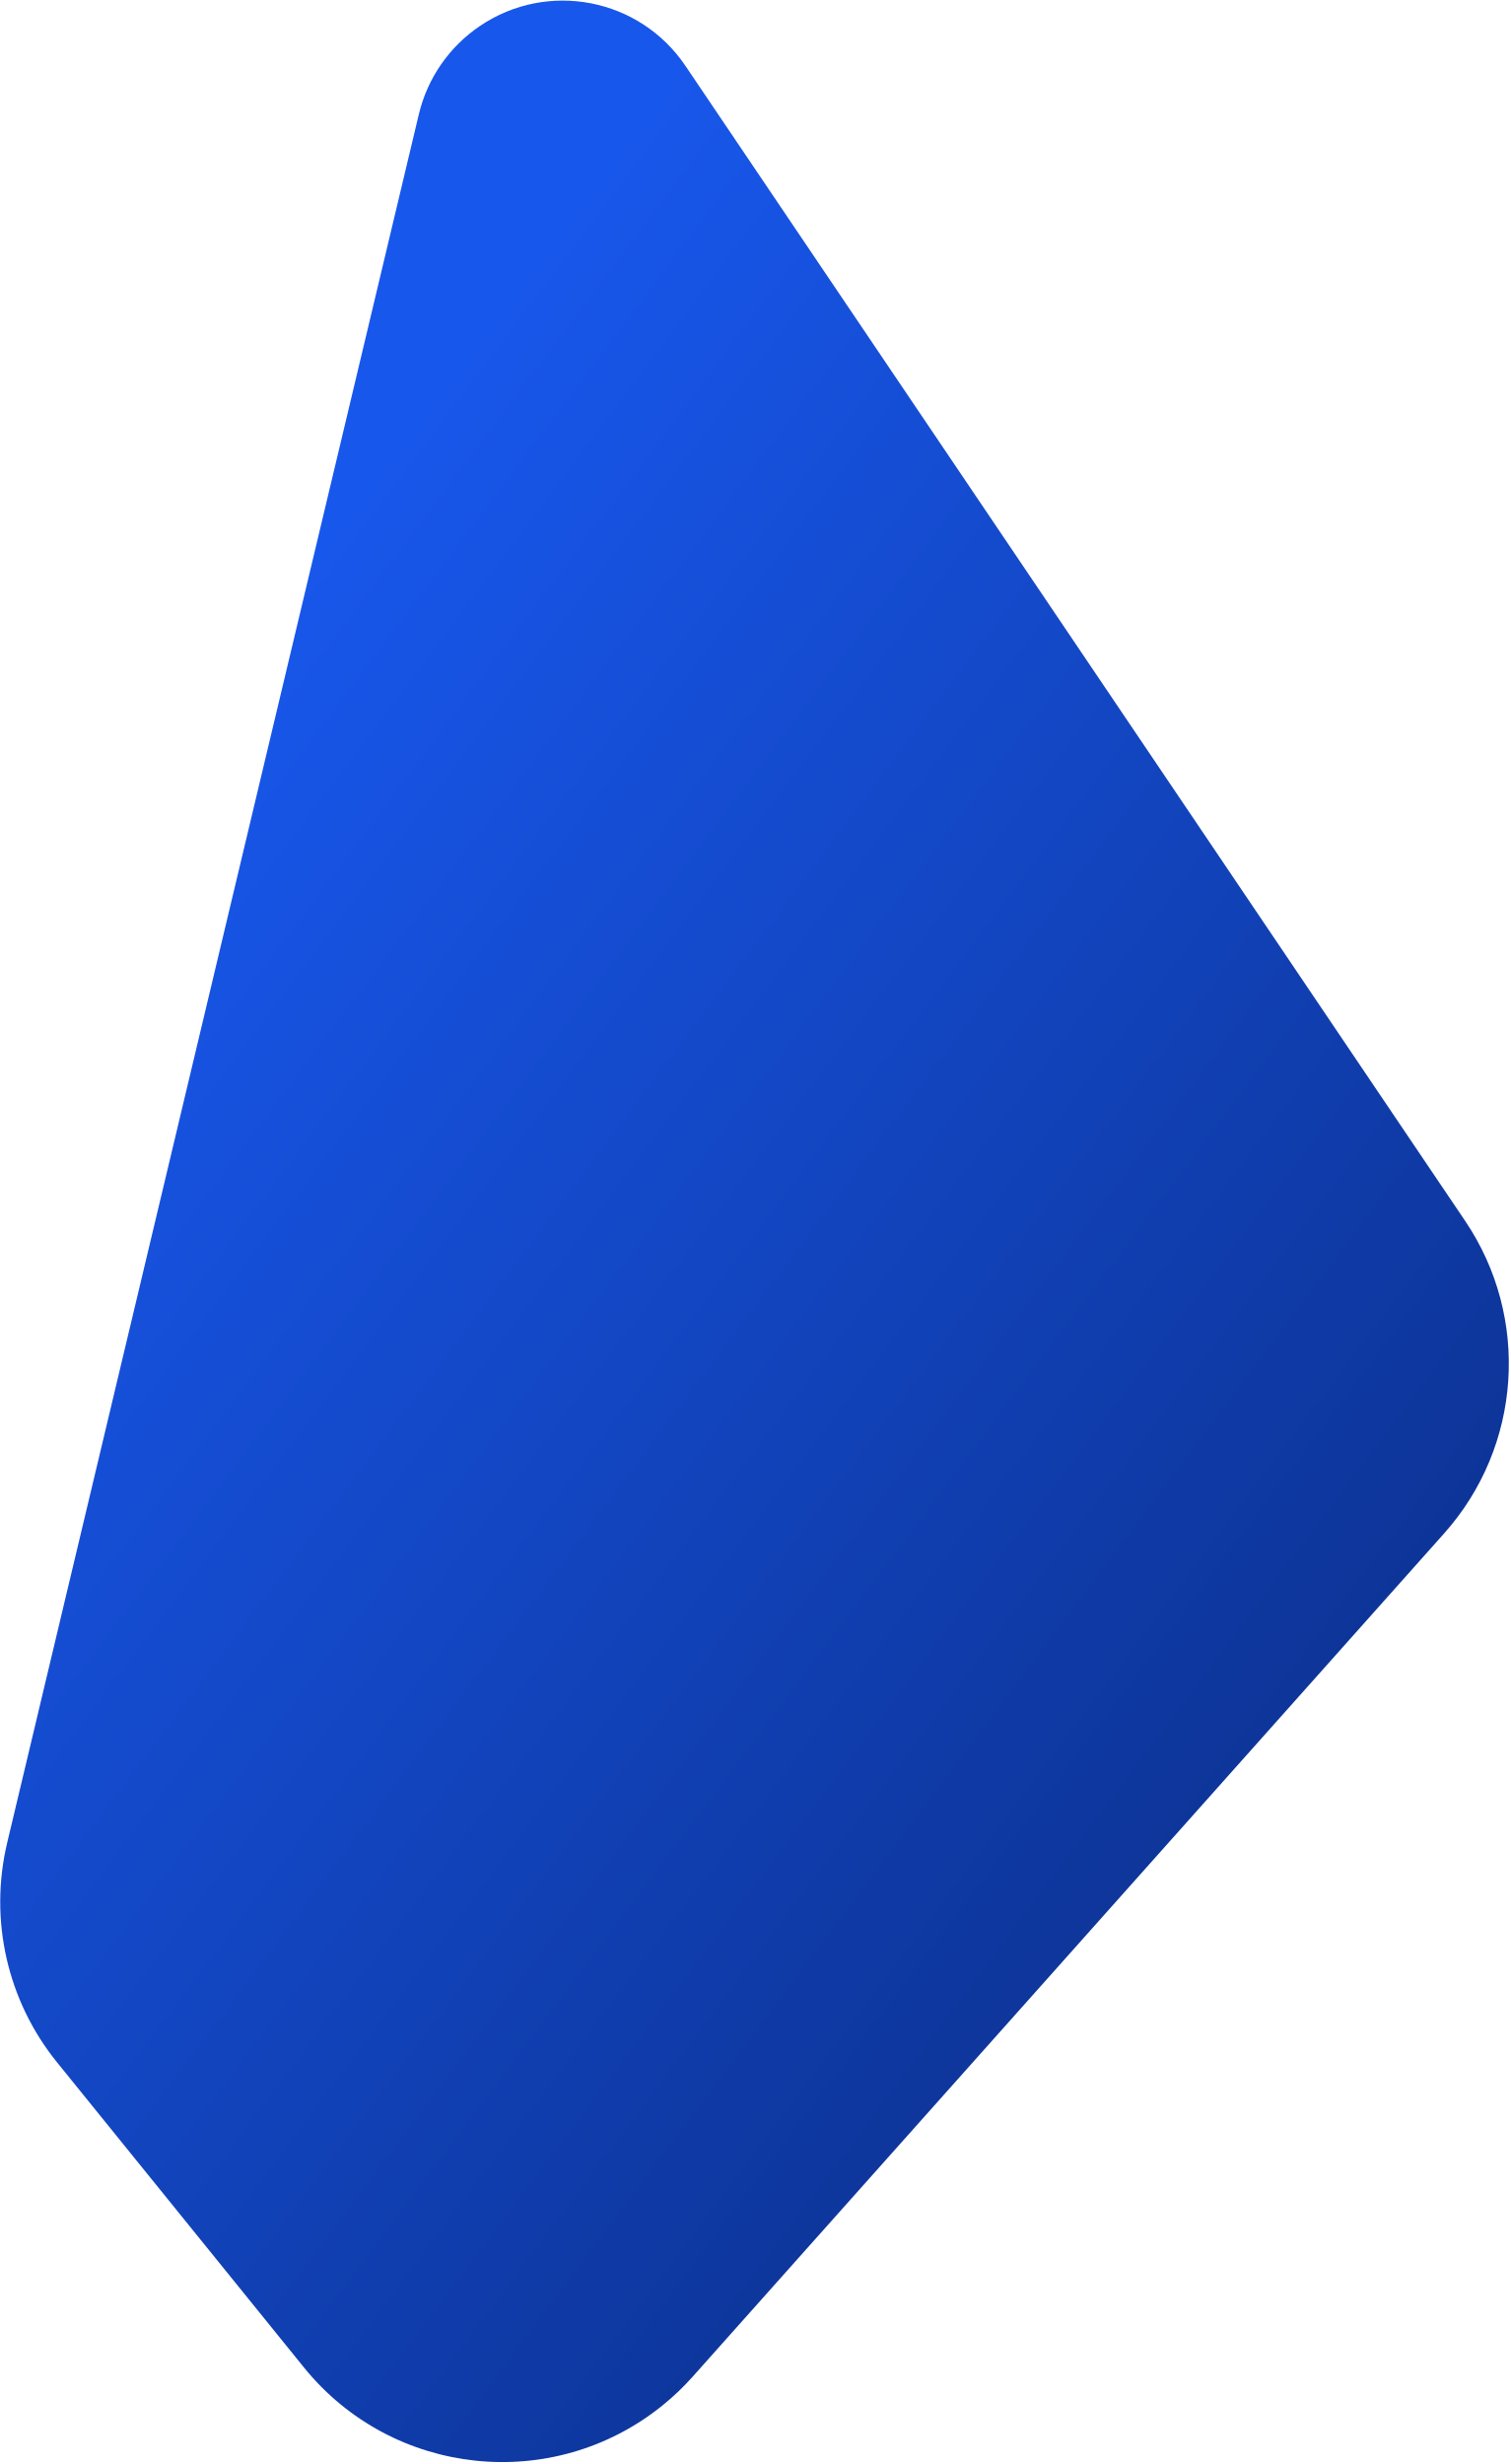
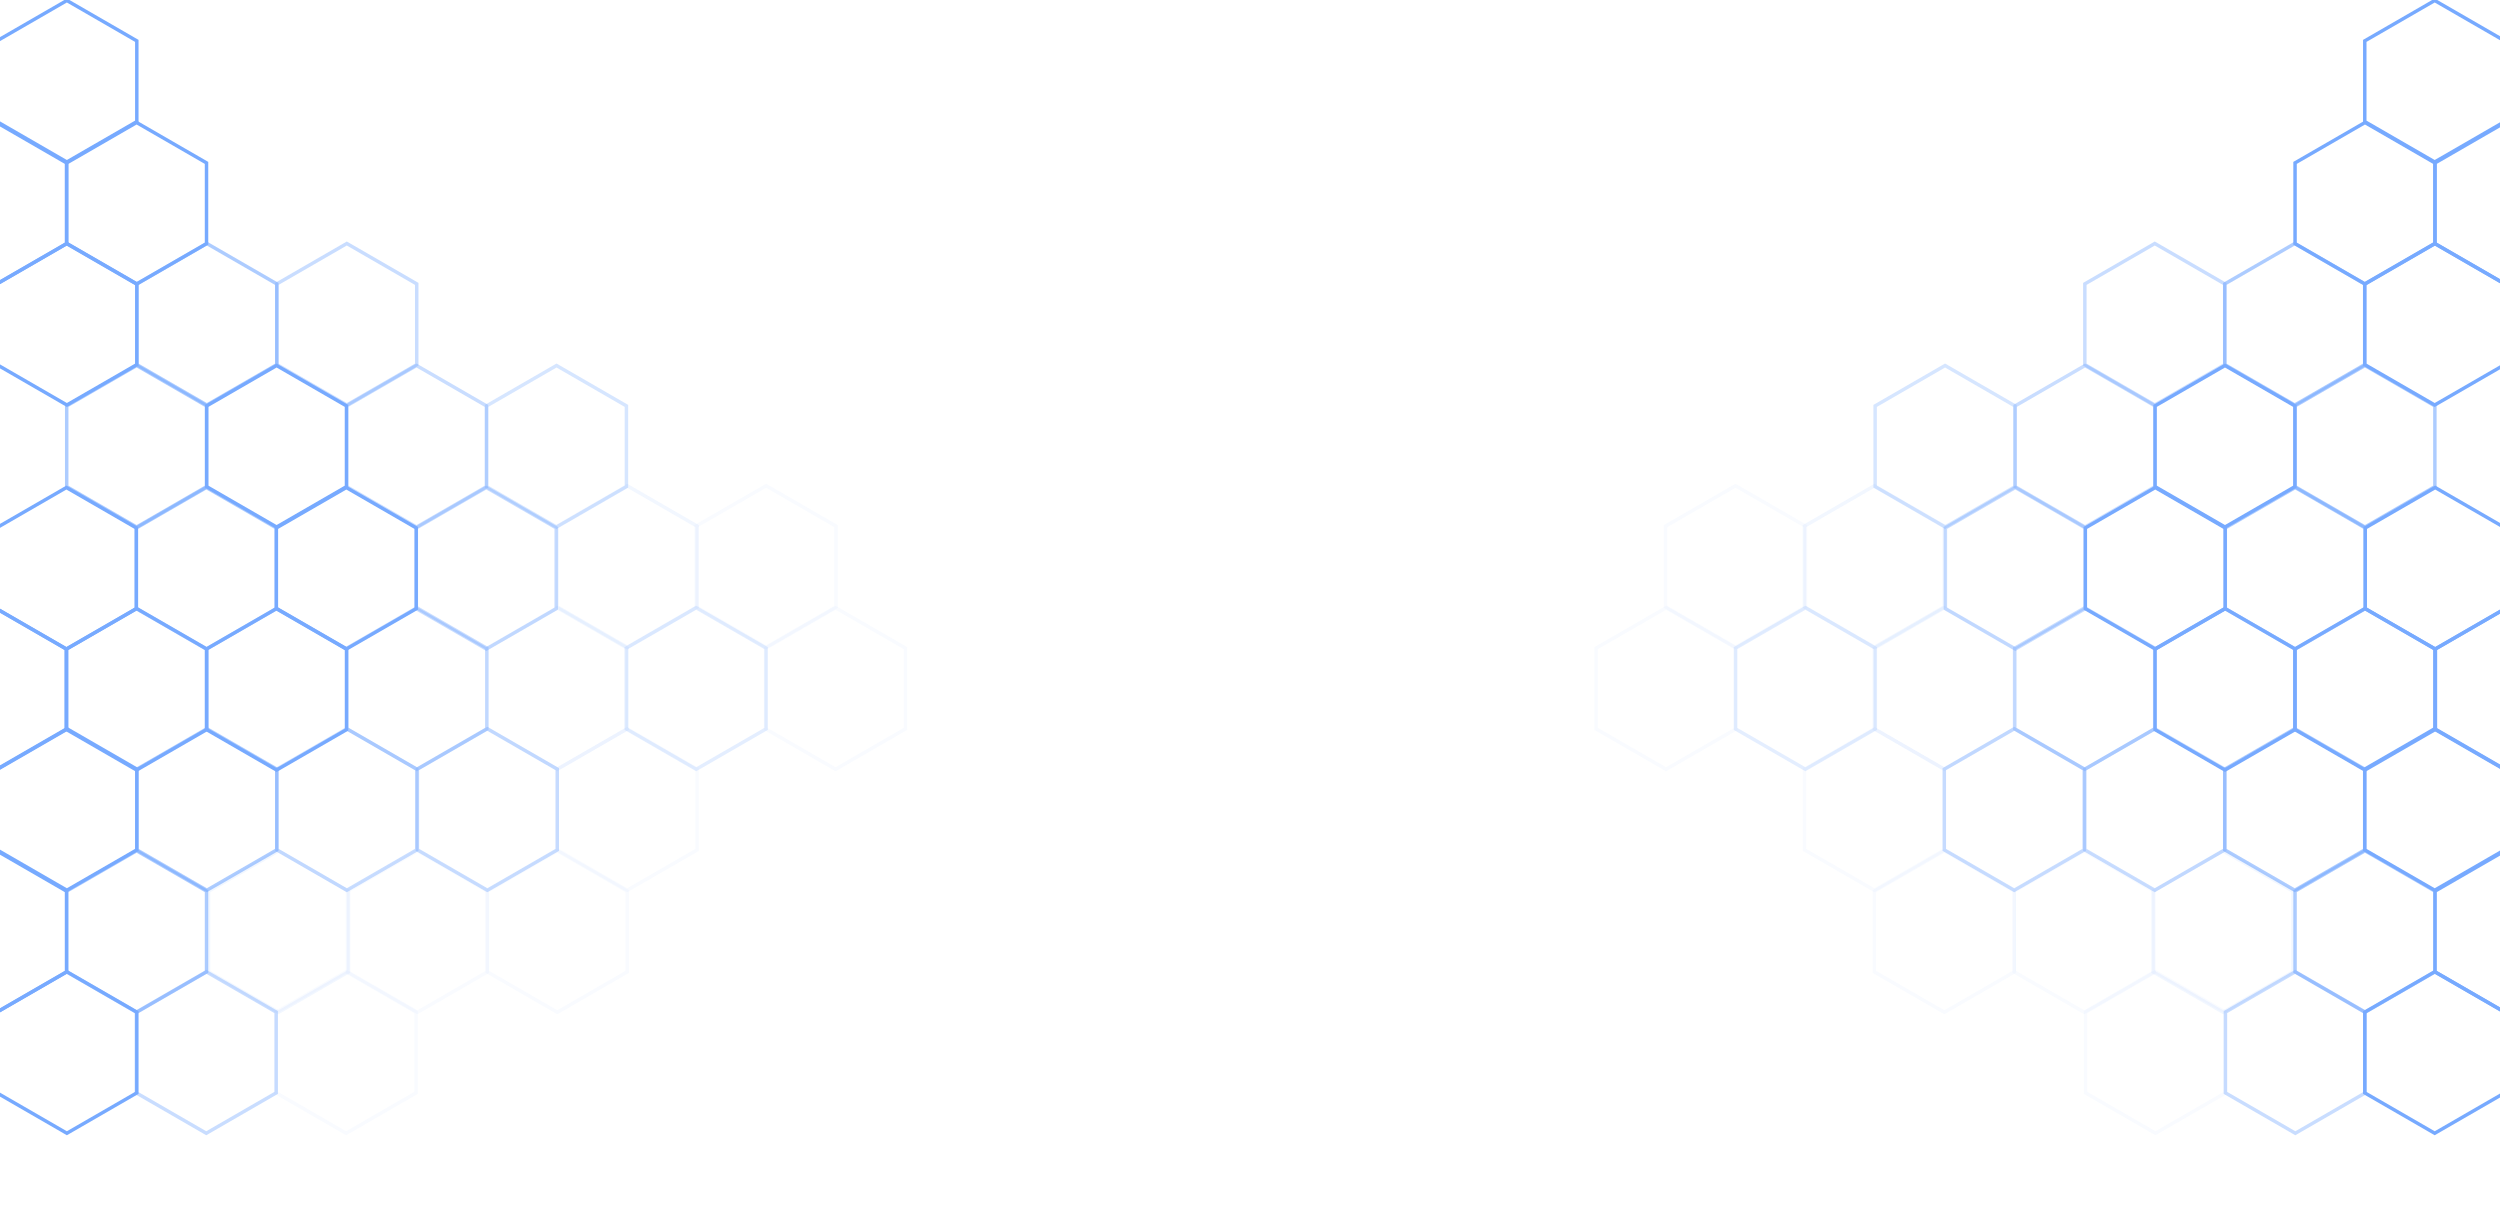
- <svg xmlns="http://www.w3.org/2000/svg" width="592" height="966" viewBox="0 0 592 966">
-   <defs>
-     <linearGradient id="shape-header-hero-a" x1="50%" x2="33.968%" y1="0%" y2="92.527%">
-       <stop offset="0%" stop-color="#0D3497" />
-       <stop offset="100%" stop-color="#1857EB" />
-     </linearGradient>
-   </defs>
-   <path fill="url(#shape-header-hero-a)" fill-rule="evenodd" d="M1000.173,826.702 L760.816,1317.88 L760.816,1317.88 C746.784,1346.676 758.752,1381.394 787.547,1395.427 C800.615,1401.795 815.598,1403.024 829.529,1398.869 L1497.085,1199.806 L1497.085,1199.806 C1526.804,1190.944 1550.729,1168.795 1561.853,1139.846 L1617.05,996.209 L1617.05,996.209 C1636.86,944.656 1611.128,886.804 1559.575,866.994 C1554.513,865.048 1549.3,863.518 1543.99,862.418 L1141.97,779.137 L1110.352,772.587 L1110.352,772.587 C1065.572,763.311 1020.206,785.593 1000.173,826.702 Z" transform="rotate(120 887.748 529.771)" />
+ <svg xmlns="http://www.w3.org/2000/svg" width="1440px" height="700px" viewBox="0 0 1440 700" version="1.1">
+   <defs />
+   <g id="Page-1" stroke="none" stroke-width="1" fill="none" fill-rule="evenodd">
+     <g id="Artboard" stroke-width="2" stroke="#7af">
+       <g id="Group" transform="translate(219.5, 326.5) scale(1, -1) translate(-219.5, -326.5) translate(-83, 0)">
+         <polygon id="Polygon-32" points="80.818 209.468 121.097 232.723 121.097 279.233 80.818 302.488 40.54 279.233 40.54 232.723" />
+         <polygon id="Polygon-34" points="161.697 209.468 201.976 232.723 201.976 279.233 161.697 302.488 121.419 279.233 121.419 232.723" />
+         <polygon id="Polygon-17" points="121.52 0.251 161.799 23.506 161.799 70.016 121.52 93.27 81.241 70.016 81.241 23.506" />
+         <polygon id="Polygon-35" points="121.52 419.719 161.799 442.974 161.799 489.483 121.52 512.738 81.241 489.483 81.241 442.974" />
+         <polygon id="Polygon-36" points="121.238 279.156 161.516 302.41 161.516 348.92 121.238 372.175 80.959 348.92 80.959 302.41" />
+         <polygon id="Polygon-18" points="81.06 69.938 121.339 93.193 121.339 139.703 81.06 162.958 40.781 139.703 40.781 93.193" />
+         <polygon id="Polygon-37" points="81.06 489.406 121.339 512.661 121.339 559.171 81.06 582.426 40.781 559.171 40.781 512.661" />
+         <polygon id="Polygon-38" opacity="0.6" points="161.697 349.437 201.976 372.692 201.976 419.202 161.697 442.457 121.419 419.202 121.419 372.692" />
+         <polygon id="Polygon-19" points="121.52 140.22 161.799 163.475 161.799 209.985 121.52 233.24 81.241 209.985 81.241 163.475" />
+         <polygon id="Polygon-39" points="121.52 559.688 161.799 582.943 161.799 629.453 121.52 652.708 81.241 629.453 81.241 582.943" />
+         <polygon id="Polygon-40" points="242.315 209.468 282.593 232.723 282.593 279.233 242.315 302.488 202.036 279.233 202.036 232.723" />
+         <polygon id="Polygon-41" opacity="0.6" points="202.137 419.719 242.416 442.974 242.416 489.483 202.137 512.738 161.858 489.483 161.858 442.974" />
+         <polygon id="Polygon-42" opacity="0.6" points="201.855 279.156 242.133 302.41 242.133 348.92 201.855 372.175 161.576 348.92 161.576 302.41" />
+         <polygon id="Polygon-21" opacity="0.6" points="161.677 69.938 201.956 93.193 201.956 139.703 161.677 162.958 121.398 139.703 121.398 93.193" />
+         <polygon id="Polygon-43" points="161.677 489.406 201.956 512.661 201.956 559.171 161.677 582.426 121.398 559.171 121.398 512.661" />
+         <polygon id="Polygon-44" points="242.315 349.437 282.593 372.692 282.593 419.202 242.315 442.457 202.036 419.202 202.036 372.692" />
+         <polygon id="Polygon-22" opacity="0.6" points="202.137 140.22 242.416 163.475 242.416 209.985 202.137 233.24 161.858 209.985 161.858 163.475" />
+         <polygon id="Polygon-47" opacity="0.4" points="282.754 419.719 323.033 442.974 323.033 489.483 282.754 512.738 242.475 489.483 242.475 442.974" />
+         <polygon id="Polygon-48" points="282.472 279.156 322.751 302.41 322.751 348.92 282.472 372.175 242.193 348.92 242.193 302.41" />
+         <polygon id="Polygon-50" opacity="0.4" points="322.932 349.437 363.21 372.692 363.21 419.202 322.932 442.457 282.653 419.202 282.653 372.692" />
+         <polygon id="Polygon-25" opacity="0.4" points="282.754 140.22 323.033 163.475 323.033 209.985 282.754 233.24 242.475 209.985 242.475 163.475" />
+         <polygon id="Polygon-54" opacity="0.4" points="363.089 279.156 403.368 302.41 403.368 348.92 363.089 372.175 322.81 348.92 322.81 302.41" />
+         <polygon id="Polygon-58" opacity="0.4" points="323.092 209.907 363.371 233.162 363.371 279.672 323.092 302.927 282.814 279.672 282.814 233.162" />
+         <polygon id="Polygon-60" opacity="0.4" points="363.71 140.22 403.988 163.475 403.988 209.985 363.71 233.24 323.431 209.985 323.431 163.475" />
+         <polygon id="Polygon-61" opacity="0.4" points="201.795 0.251 242.074 23.506 242.074 70.016 201.795 93.27 161.516 70.016 161.516 23.506" />
+         <polygon id="Polygon-56" opacity="0.3" points="403.549 349.437 443.827 372.692 443.827 419.202 403.549 442.457 363.27 419.202 363.27 372.692" />
+         <polygon id="Polygon-66" opacity="0.1" points="243.431 69.938 283.71 93.193 283.71 139.703 243.431 162.958 203.152 139.703 203.152 93.193" />
+         <polygon id="Polygon-70" opacity="0.05" points="564.267 209.907 604.546 233.162 604.546 279.672 564.267 302.927 523.988 279.672 523.988 233.162" />
+         <polygon id="Polygon-65" opacity="0.05" points="444.267 140.22 484.546 163.475 484.546 209.985 444.267 233.24 403.988 209.985 403.988 163.475" />
+         <polygon id="Polygon-72" opacity="0.05" points="403.988 69.938 444.267 93.193 444.267 139.703 403.988 162.958 363.71 139.703 363.71 93.193" />
+         <polygon id="Polygon-74" opacity="0.05" points="323.431 69.938 363.71 93.193 363.71 139.703 323.431 162.958 283.152 139.703 283.152 93.193" />
+         <polygon id="Polygon-75" opacity="0.05" points="282.352 0.251 322.631 23.506 322.631 70.016 282.352 93.27 242.074 70.016 242.074 23.506" />
+         <polygon id="Polygon-67" opacity="0.2" points="483.988 209.907 524.267 233.162 524.267 279.672 483.988 302.927 443.71 279.672 443.71 233.162" />
+         <polygon id="Polygon-68" opacity="0.1" points="444.267 280.189 484.546 303.444 484.546 349.954 444.267 373.209 403.988 349.954 403.988 303.444" />
+         <polygon id="Polygon-71" opacity="0.1" points="403.988 209.907 444.267 233.162 444.267 279.672 403.988 302.927 363.71 279.672 363.71 233.162" />
+         <polygon id="Polygon-69" opacity="0.05" points="524.267 280.189 564.546 303.444 564.546 349.954 524.267 373.209 483.988 349.954 483.988 303.444" />
+       </g>
+       <g id="Group-Copy-3" transform="translate(1221.406, 326.5) scale(-1, -1) translate(-1221.406, -326.5) translate(918.906, 0)">
+         <polygon id="Polygon-32" points="80.818 209.468 121.097 232.723 121.097 279.233 80.818 302.488 40.54 279.233 40.54 232.723" />
+         <polygon id="Polygon-34" points="161.697 209.468 201.976 232.723 201.976 279.233 161.697 302.488 121.419 279.233 121.419 232.723" />
+         <polygon id="Polygon-17" points="121.52 0.251 161.799 23.506 161.799 70.016 121.52 93.27 81.241 70.016 81.241 23.506" />
+         <polygon id="Polygon-35" points="121.52 419.719 161.799 442.974 161.799 489.483 121.52 512.738 81.241 489.483 81.241 442.974" />
+         <polygon id="Polygon-36" points="121.238 279.156 161.516 302.41 161.516 348.92 121.238 372.175 80.959 348.92 80.959 302.41" />
+         <polygon id="Polygon-18" points="81.06 69.938 121.339 93.193 121.339 139.703 81.06 162.958 40.781 139.703 40.781 93.193" />
+         <polygon id="Polygon-37" points="81.06 489.406 121.339 512.661 121.339 559.171 81.06 582.426 40.781 559.171 40.781 512.661" />
+         <polygon id="Polygon-38" opacity="0.6" points="161.697 349.437 201.976 372.692 201.976 419.202 161.697 442.457 121.419 419.202 121.419 372.692" />
+         <polygon id="Polygon-19" points="121.52 140.22 161.799 163.475 161.799 209.985 121.52 233.24 81.241 209.985 81.241 163.475" />
+         <polygon id="Polygon-39" points="121.52 559.688 161.799 582.943 161.799 629.453 121.52 652.708 81.241 629.453 81.241 582.943" />
+         <polygon id="Polygon-40" points="242.315 209.468 282.593 232.723 282.593 279.233 242.315 302.488 202.036 279.233 202.036 232.723" />
+         <polygon id="Polygon-41" opacity="0.6" points="202.137 419.719 242.416 442.974 242.416 489.483 202.137 512.738 161.858 489.483 161.858 442.974" />
+         <polygon id="Polygon-42" opacity="0.6" points="201.855 279.156 242.133 302.41 242.133 348.92 201.855 372.175 161.576 348.92 161.576 302.41" />
+         <polygon id="Polygon-21" opacity="0.6" points="161.677 69.938 201.956 93.193 201.956 139.703 161.677 162.958 121.398 139.703 121.398 93.193" />
+         <polygon id="Polygon-43" points="161.677 489.406 201.956 512.661 201.956 559.171 161.677 582.426 121.398 559.171 121.398 512.661" />
+         <polygon id="Polygon-44" points="242.315 349.437 282.593 372.692 282.593 419.202 242.315 442.457 202.036 419.202 202.036 372.692" />
+         <polygon id="Polygon-22" opacity="0.6" points="202.137 140.22 242.416 163.475 242.416 209.985 202.137 233.24 161.858 209.985 161.858 163.475" />
+         <polygon id="Polygon-47" opacity="0.4" points="282.754 419.719 323.033 442.974 323.033 489.483 282.754 512.738 242.475 489.483 242.475 442.974" />
+         <polygon id="Polygon-48" points="282.472 279.156 322.751 302.41 322.751 348.92 282.472 372.175 242.193 348.92 242.193 302.41" />
+         <polygon id="Polygon-50" opacity="0.4" points="322.932 349.437 363.21 372.692 363.21 419.202 322.932 442.457 282.653 419.202 282.653 372.692" />
+         <polygon id="Polygon-25" opacity="0.4" points="282.754 140.22 323.033 163.475 323.033 209.985 282.754 233.24 242.475 209.985 242.475 163.475" />
+         <polygon id="Polygon-54" opacity="0.4" points="363.089 279.156 403.368 302.41 403.368 348.92 363.089 372.175 322.81 348.92 322.81 302.41" />
+         <polygon id="Polygon-58" opacity="0.4" points="323.092 209.907 363.371 233.162 363.371 279.672 323.092 302.927 282.814 279.672 282.814 233.162" />
+         <polygon id="Polygon-60" opacity="0.4" points="363.71 140.22 403.988 163.475 403.988 209.985 363.71 233.24 323.431 209.985 323.431 163.475" />
+         <polygon id="Polygon-61" opacity="0.4" points="201.795 0.251 242.074 23.506 242.074 70.016 201.795 93.27 161.516 70.016 161.516 23.506" />
+         <polygon id="Polygon-56" opacity="0.3" points="403.549 349.437 443.827 372.692 443.827 419.202 403.549 442.457 363.27 419.202 363.27 372.692" />
+         <polygon id="Polygon-66" opacity="0.1" points="243.431 69.938 283.71 93.193 283.71 139.703 243.431 162.958 203.152 139.703 203.152 93.193" />
+         <polygon id="Polygon-70" opacity="0.05" points="564.267 209.907 604.546 233.162 604.546 279.672 564.267 302.927 523.988 279.672 523.988 233.162" />
+         <polygon id="Polygon-65" opacity="0.05" points="444.267 140.22 484.546 163.475 484.546 209.985 444.267 233.24 403.988 209.985 403.988 163.475" />
+         <polygon id="Polygon-72" opacity="0.05" points="403.988 69.938 444.267 93.193 444.267 139.703 403.988 162.958 363.71 139.703 363.71 93.193" />
+         <polygon id="Polygon-74" opacity="0.05" points="323.431 69.938 363.71 93.193 363.71 139.703 323.431 162.958 283.152 139.703 283.152 93.193" />
+         <polygon id="Polygon-75" opacity="0.05" points="282.352 0.251 322.631 23.506 322.631 70.016 282.352 93.27 242.074 70.016 242.074 23.506" />
+         <polygon id="Polygon-67" opacity="0.2" points="483.988 209.907 524.267 233.162 524.267 279.672 483.988 302.927 443.71 279.672 443.71 233.162" />
+         <polygon id="Polygon-68" opacity="0.1" points="444.267 280.189 484.546 303.444 484.546 349.954 444.267 373.209 403.988 349.954 403.988 303.444" />
+         <polygon id="Polygon-71" opacity="0.1" points="403.988 209.907 444.267 233.162 444.267 279.672 403.988 302.927 363.71 279.672 363.71 233.162" />
+         <polygon id="Polygon-69" opacity="0.05" points="524.267 280.189 564.546 303.444 564.546 349.954 524.267 373.209 483.988 349.954 483.988 303.444" />
+       </g>
+     </g>
+   </g>
</svg>
